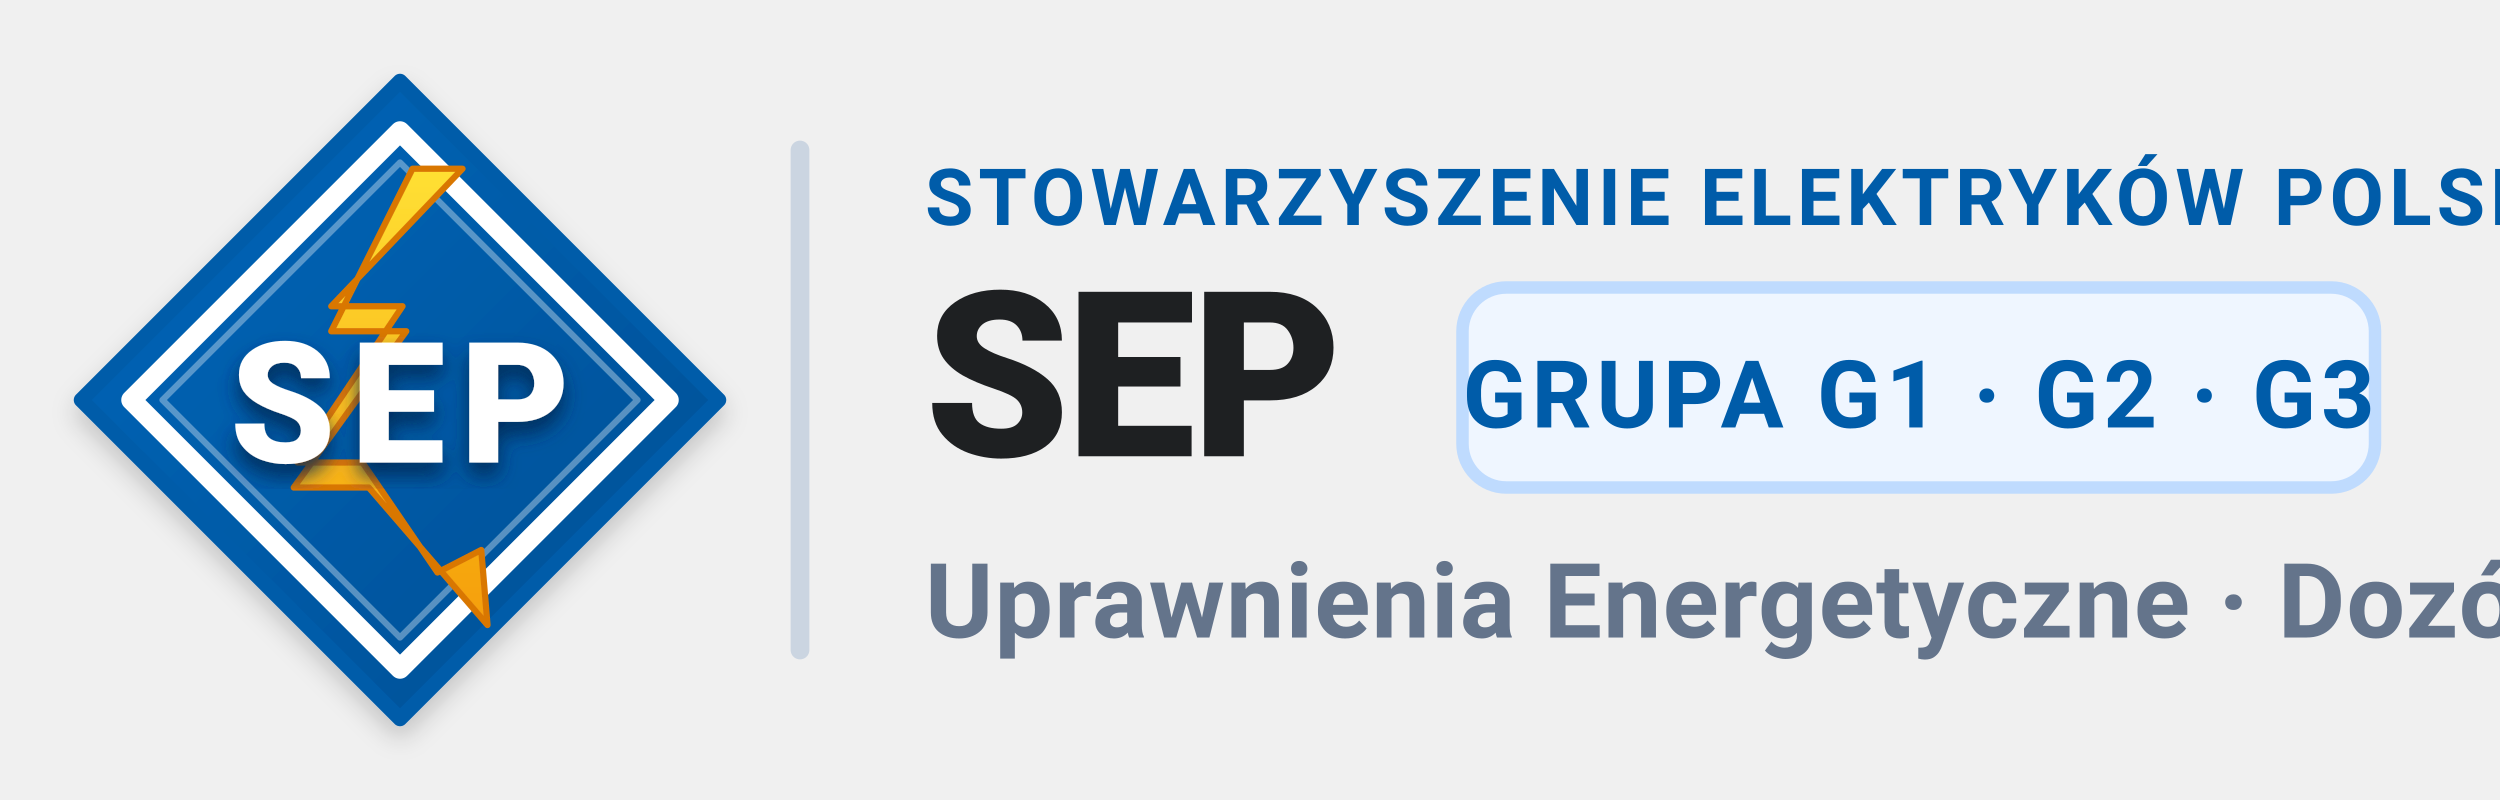
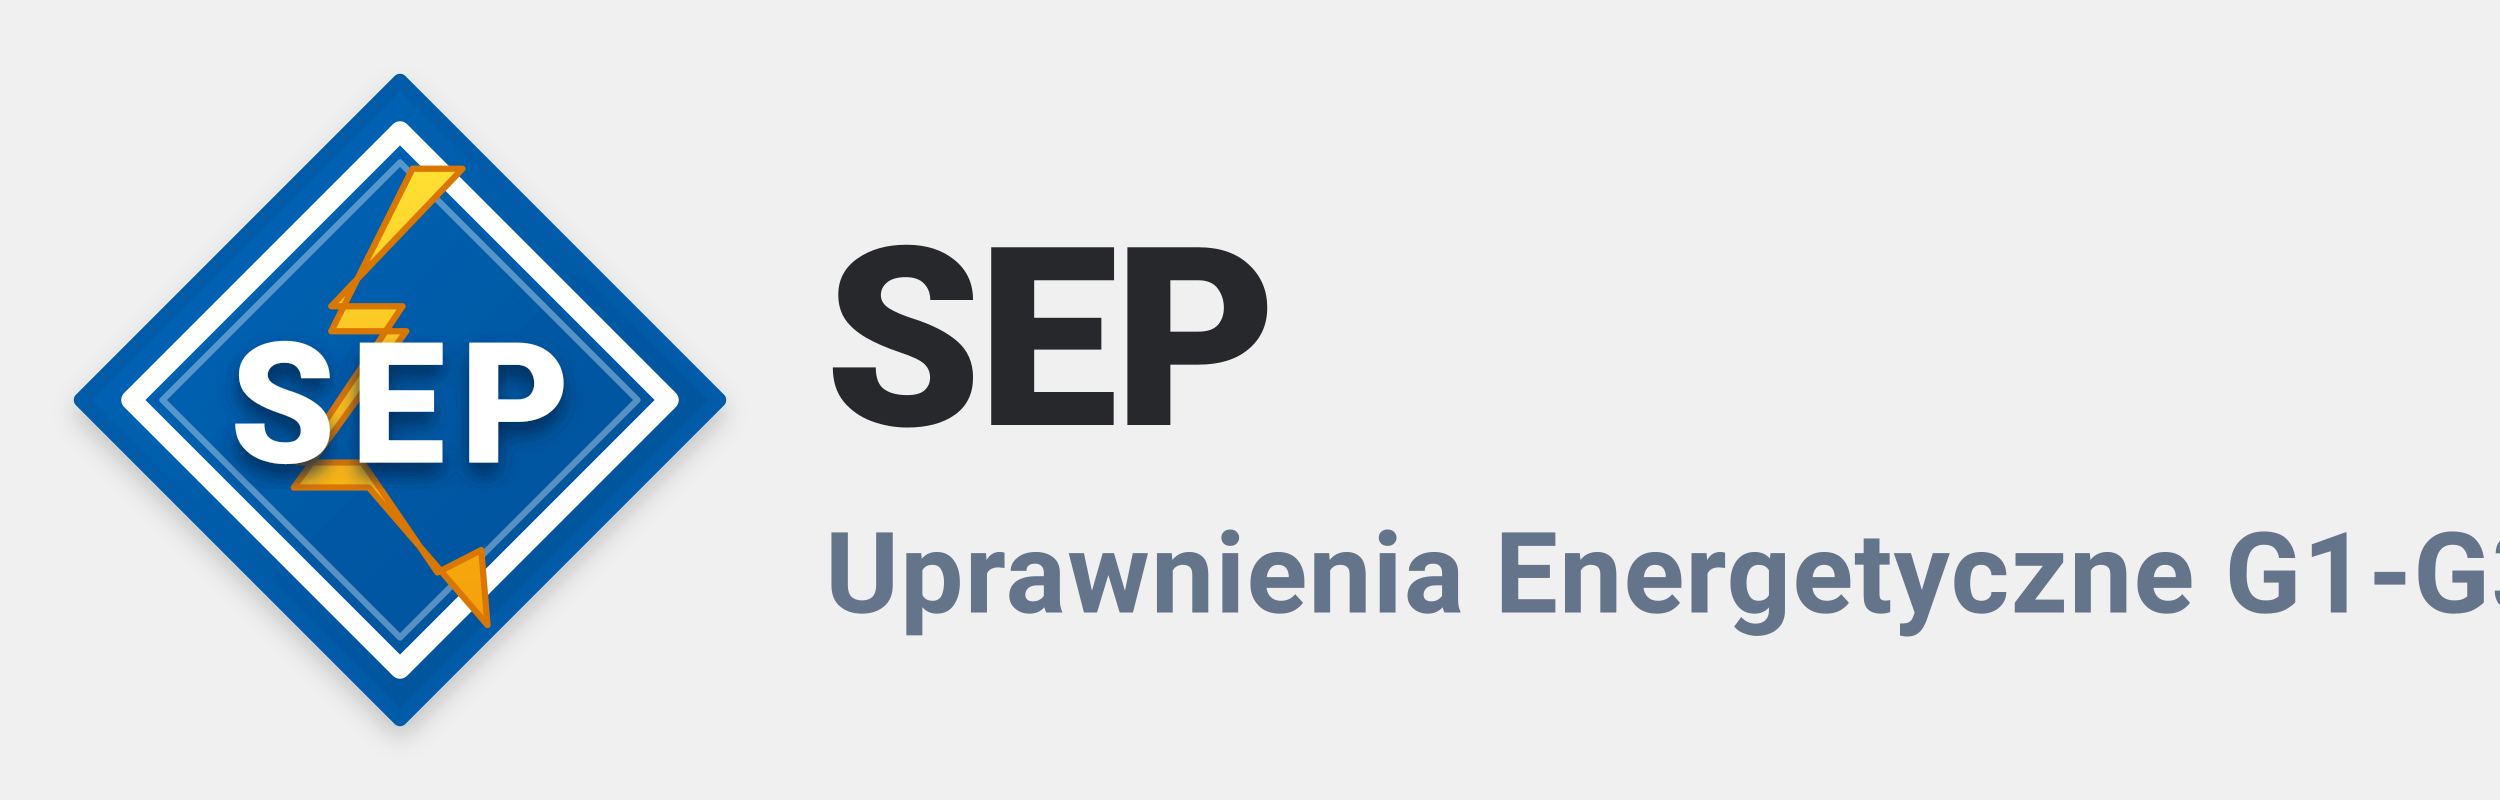
<svg xmlns="http://www.w3.org/2000/svg" viewBox="0 0 200 64" width="200" height="64" role="img" aria-label="SEP - Stowarzyszenie Elektryków Polskich / Uprawnienia Grupa G1 G2 G3">
  <defs>
    <linearGradient id="sepBlueGrad" x1="0" y1="0" x2="1" y2="1">
      <stop offset="0%" stop-color="#0067BC" />
      <stop offset="100%" stop-color="#004E92" />
    </linearGradient>
    <linearGradient id="sepFlashGrad" x1="0" y1="0" x2="0" y2="1">
      <stop offset="0%" stop-color="#FFE033" />
      <stop offset="100%" stop-color="#F59E0B" />
    </linearGradient>
    <filter id="sepShadow" x="-10%" y="-10%" width="120%" height="120%">
      <feDropShadow dx="0" dy="1" stdDeviation="1" flood-color="#000000" flood-opacity="0.18" />
    </filter>
    <filter id="textGlow" x="-20%" y="-20%" width="140%" height="140%">
      <feDropShadow dx="0" dy="1" stdDeviation="0.8" flood-color="#002D54" flood-opacity="0.9" />
    </filter>
  </defs>
  <g id="sep-emblem" filter="url(#sepShadow)">
    <polygon points="32,6.5 57.5,32 32,57.5 6.5,32" fill="url(#sepBlueGrad)" stroke="#005CA9" stroke-width="1.2" stroke-linejoin="round" />
    <polygon points="32,10.5 53.5,32 32,53.5 10.5,32" fill="none" stroke="#FFFFFF" stroke-width="1.6" stroke-linejoin="round" />
    <polygon points="32,13 51,32 32,51 13,32" fill="none" stroke="#FFFFFF" stroke-width="0.5" opacity="0.35" stroke-linejoin="round" />
    <path d="M 37,13.5 L 33,13.5 L 26.5,26.5 L 32.5,26.5 L 23.5,39 L 29.5,39 L 39,50 L 38.5,44 L 35,45.8 L 29,37 L 23.8,37 L 32.2,24.5 L 26.5,24.5 Z" fill="url(#sepFlashGrad)" stroke="#D97706" stroke-width="0.5" stroke-linejoin="round" />
    <text x="32" y="37" text-anchor="middle" font-family="Montserrat, system-ui, -apple-system, BlinkMacSystemFont, 'Segoe UI', Roboto, sans-serif" font-weight="900" font-size="13.5" letter-spacing="1.2" fill="#FFFFFF" filter="url(#textGlow)">SEP</text>
  </g>
-   <line x1="64" y1="12" x2="64" y2="52" stroke="#CBD5E1" stroke-width="1.5" stroke-linecap="round" />
  <g id="sep-typography">
-     <text x="74" y="18" font-family="Montserrat, system-ui, -apple-system, BlinkMacSystemFont, 'Segoe UI', Roboto, sans-serif" font-weight="700" font-size="6.3" letter-spacing="0.4" fill="#005CA9">STOWARZYSZENIE ELEKTRYKÓW POLSKICH</text>
-     <text x="74" y="36.5" font-family="Montserrat, system-ui, -apple-system, BlinkMacSystemFont, 'Segoe UI', Roboto, sans-serif" font-weight="800" font-size="18.5" letter-spacing="-0.3" fill="#1E2022">SEP</text>
-     <rect x="117" y="23" width="73" height="16" rx="3.5" fill="#EFF6FF" stroke="#BFDBFE" stroke-width="1" />
-     <text x="153.5" y="34.2" text-anchor="middle" font-family="Montserrat, system-ui, -apple-system, BlinkMacSystemFont, 'Segoe UI', Roboto, sans-serif" font-weight="700" font-size="7.5" fill="#005CA9" letter-spacing="0.4">GRUPA G1 · G2 · G3</text>
-     <text x="74" y="51" font-family="Montserrat, system-ui, -apple-system, BlinkMacSystemFont, 'Segoe UI', Roboto, sans-serif" font-weight="600" font-size="8.3" letter-spacing="0.1" fill="#64748B">Uprawnienia Energetyczne · Dozór i Eksploatacja</text>
+     <text x="66" y="34" font-family="Montserrat, system-ui, -apple-system, BlinkMacSystemFont, 'Segoe UI', Roboto, sans-serif" font-weight="800" font-size="20" letter-spacing="-0.3" fill="#26282C">SEP</text>
+     <text x="66" y="49" font-family="Montserrat, system-ui, -apple-system, BlinkMacSystemFont, 'Segoe UI', Roboto, sans-serif" font-weight="600" font-size="9" letter-spacing="0.1" fill="#64748B">Uprawnienia Energetyczne G1-G3</text>
  </g>
</svg>
